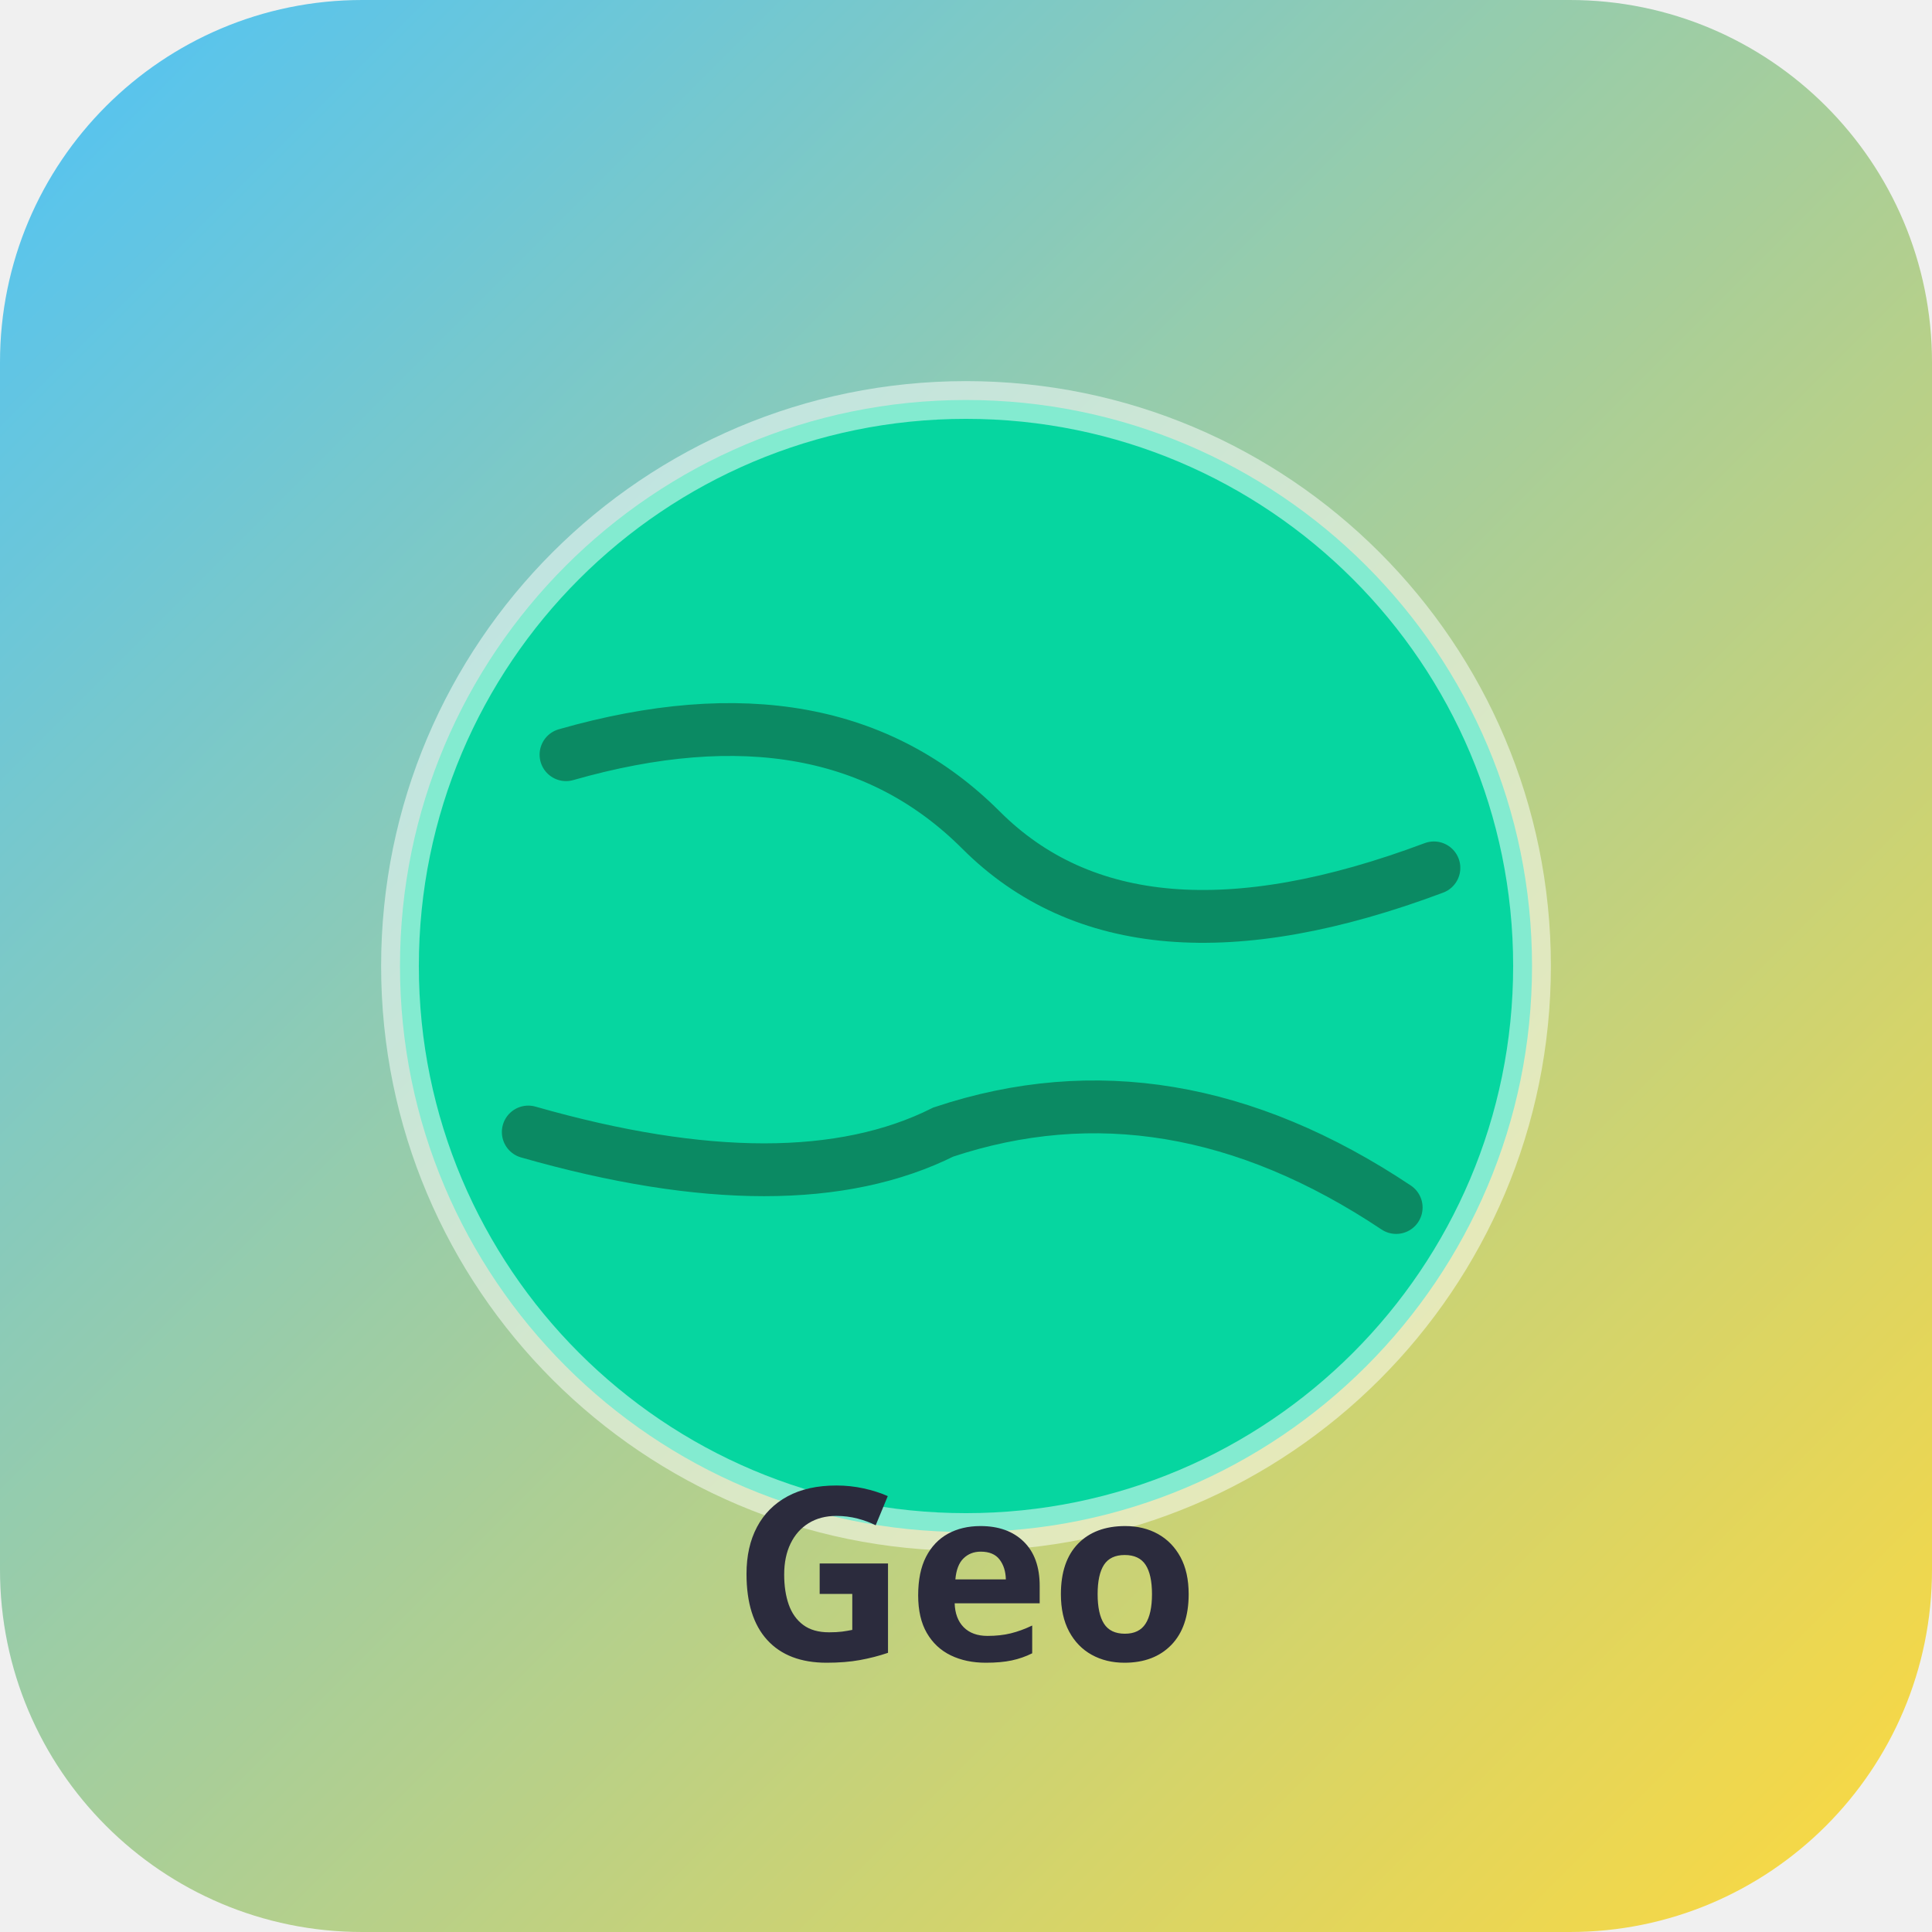
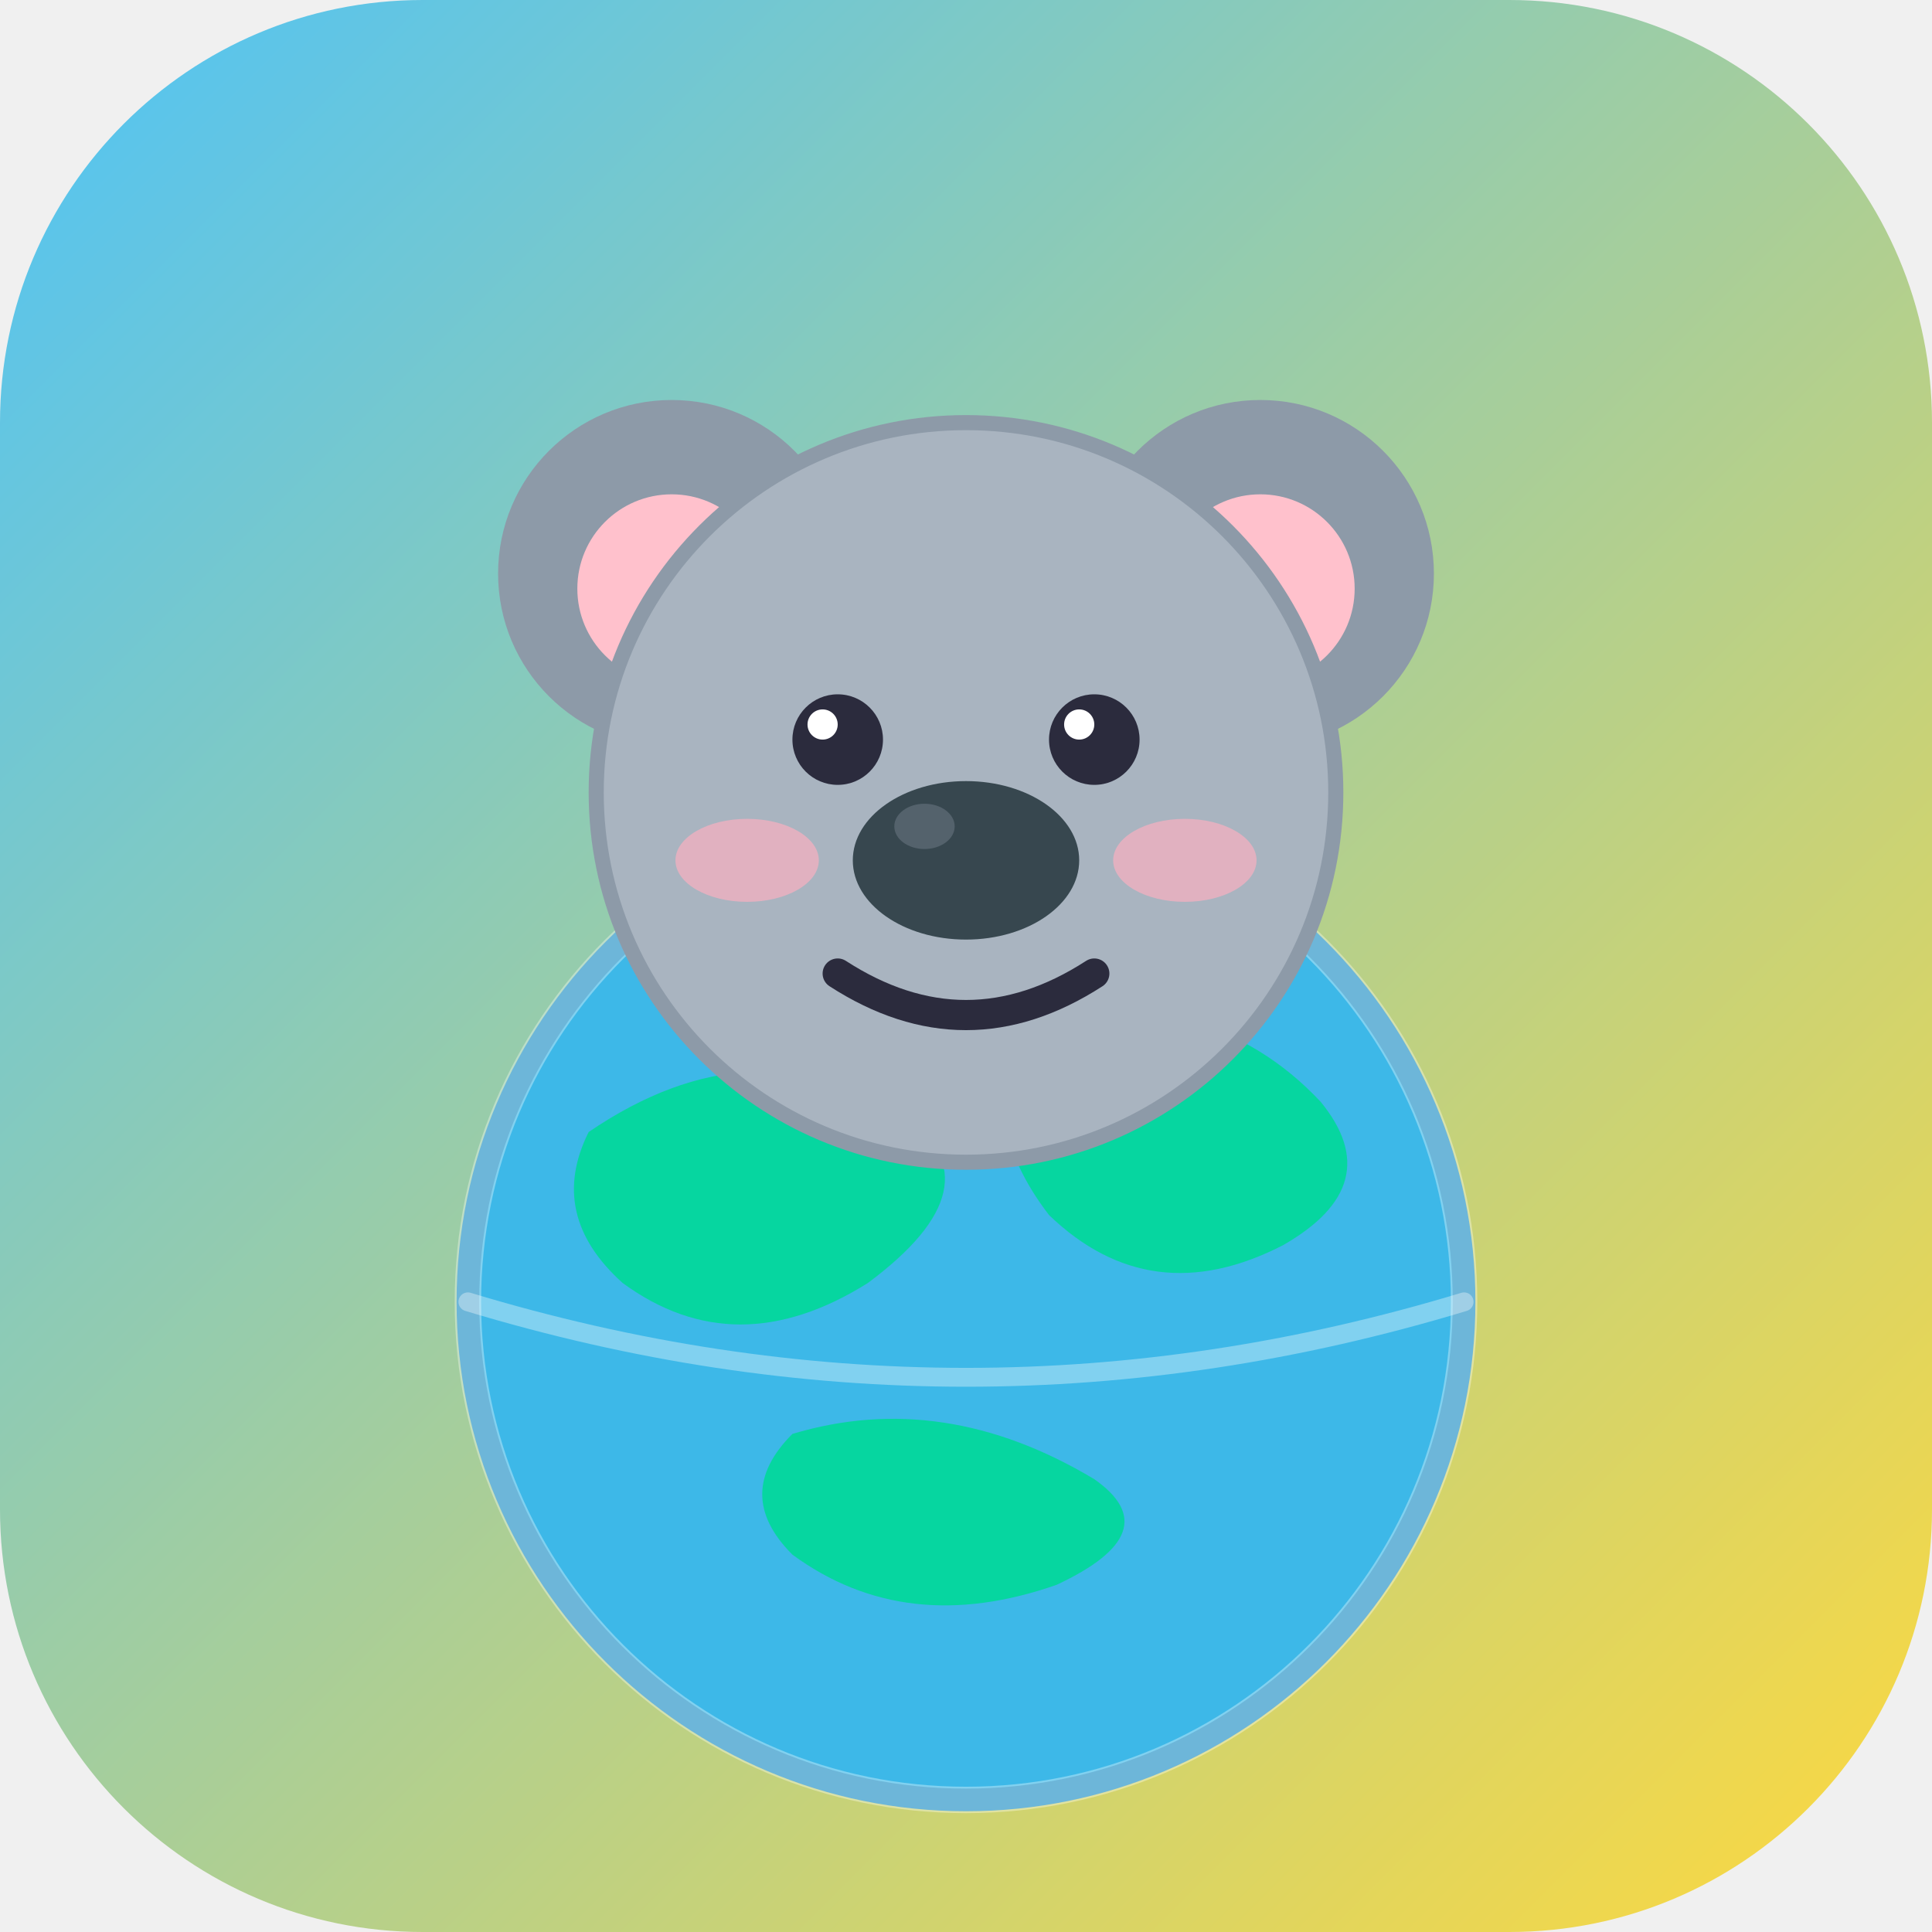
<svg xmlns="http://www.w3.org/2000/svg" viewBox="0 0 512 512">
  <defs>
    <linearGradient id="bg" x1="0" y1="0" x2="1" y2="1">
      <stop offset="0%" stop-color="#4FC3F7" />
      <stop offset="100%" stop-color="#FFD93D" />
    </linearGradient>
  </defs>
-   <rect width="512" height="512" rx="96" fill="url(#bg)" />
-   <circle cx="256" cy="256" r="150" fill="#06D6A0" />
-   <path d="M150 200 Q 220 180 260 220 Q 300 260 380 230" stroke="#0B8A63" stroke-width="14" fill="none" stroke-linecap="round" />
-   <path d="M140 300 Q 210 320 250 300 Q 310 280 370 320" stroke="#0B8A63" stroke-width="14" fill="none" stroke-linecap="round" />
-   <ellipse cx="256" cy="256" rx="150" ry="150" fill="none" stroke="#ffffff" stroke-width="10" opacity="0.5" />
-   <text x="256" y="440" font-family="Comic Sans MS, Trebuchet MS, sans-serif" font-size="64" font-weight="bold" fill="#2B2B3D" text-anchor="middle">Geo</text>
+   <rect width="512" height="512" rx="112" fill="url(#bg)" />
+   <circle cx="256" cy="345" r="132" fill="#3DB8E8" stroke="#1E8FC4" stroke-width="6" />
+   <path d="M156 300 Q 200 270 240 296 Q 265 314 230 340 Q 195 362 165 340 Q 145 322 156 300Z" fill="#06D6A0" />
+   <path d="M270 270 Q 320 260 350 292 Q 368 314 340 330 Q 305 348 278 322 Q 258 296 270 270Z" fill="#06D6A0" />
+   <path d="M210 380 Q 250 368 290 392 Q 310 406 280 420 Q 240 434 210 412 Q 194 396 210 380Z" fill="#06D6A0" />
+   <ellipse cx="256" cy="345" rx="132" ry="132" fill="none" stroke="#ffffff" stroke-width="7" opacity="0.35" />
+   <path d="M124 345 Q 256 385 388 345" stroke="#ffffff" stroke-width="5" fill="none" opacity="0.35" stroke-linecap="round" />
+   <circle cx="178" cy="152" r="46" fill="#8D9AA8" />
+   <circle cx="178" cy="156" r="25" fill="#FFC1CC" />
+   <circle cx="334" cy="152" r="46" fill="#8D9AA8" />
+   <circle cx="334" cy="156" r="25" fill="#FFC1CC" />
+   <circle cx="256" cy="210" r="98" fill="#A9B4C0" stroke="#8D9AA8" stroke-width="4" />
+   <ellipse cx="198" cy="228" rx="19" ry="11" fill="#FFAFC0" opacity="0.65" />
+   <ellipse cx="314" cy="228" rx="19" ry="11" fill="#FFAFC0" opacity="0.65" />
+   <circle cx="222" cy="196" r="12" fill="#2B2B3D" />
+   <circle cx="218" cy="192" r="4" fill="#FFFFFF" />
+   <circle cx="290" cy="196" r="12" fill="#2B2B3D" />
+   <circle cx="286" cy="192" r="4" fill="#FFFFFF" />
+   <ellipse cx="256" cy="228" rx="30" ry="21" fill="#37474F" />
+   <ellipse cx="245" cy="219" rx="8" ry="6" fill="#54626C" />
+   <path d="M222,258 Q256,280 290,258" stroke="#2B2B3D" stroke-width="8" fill="none" stroke-linecap="round" />
</svg>
